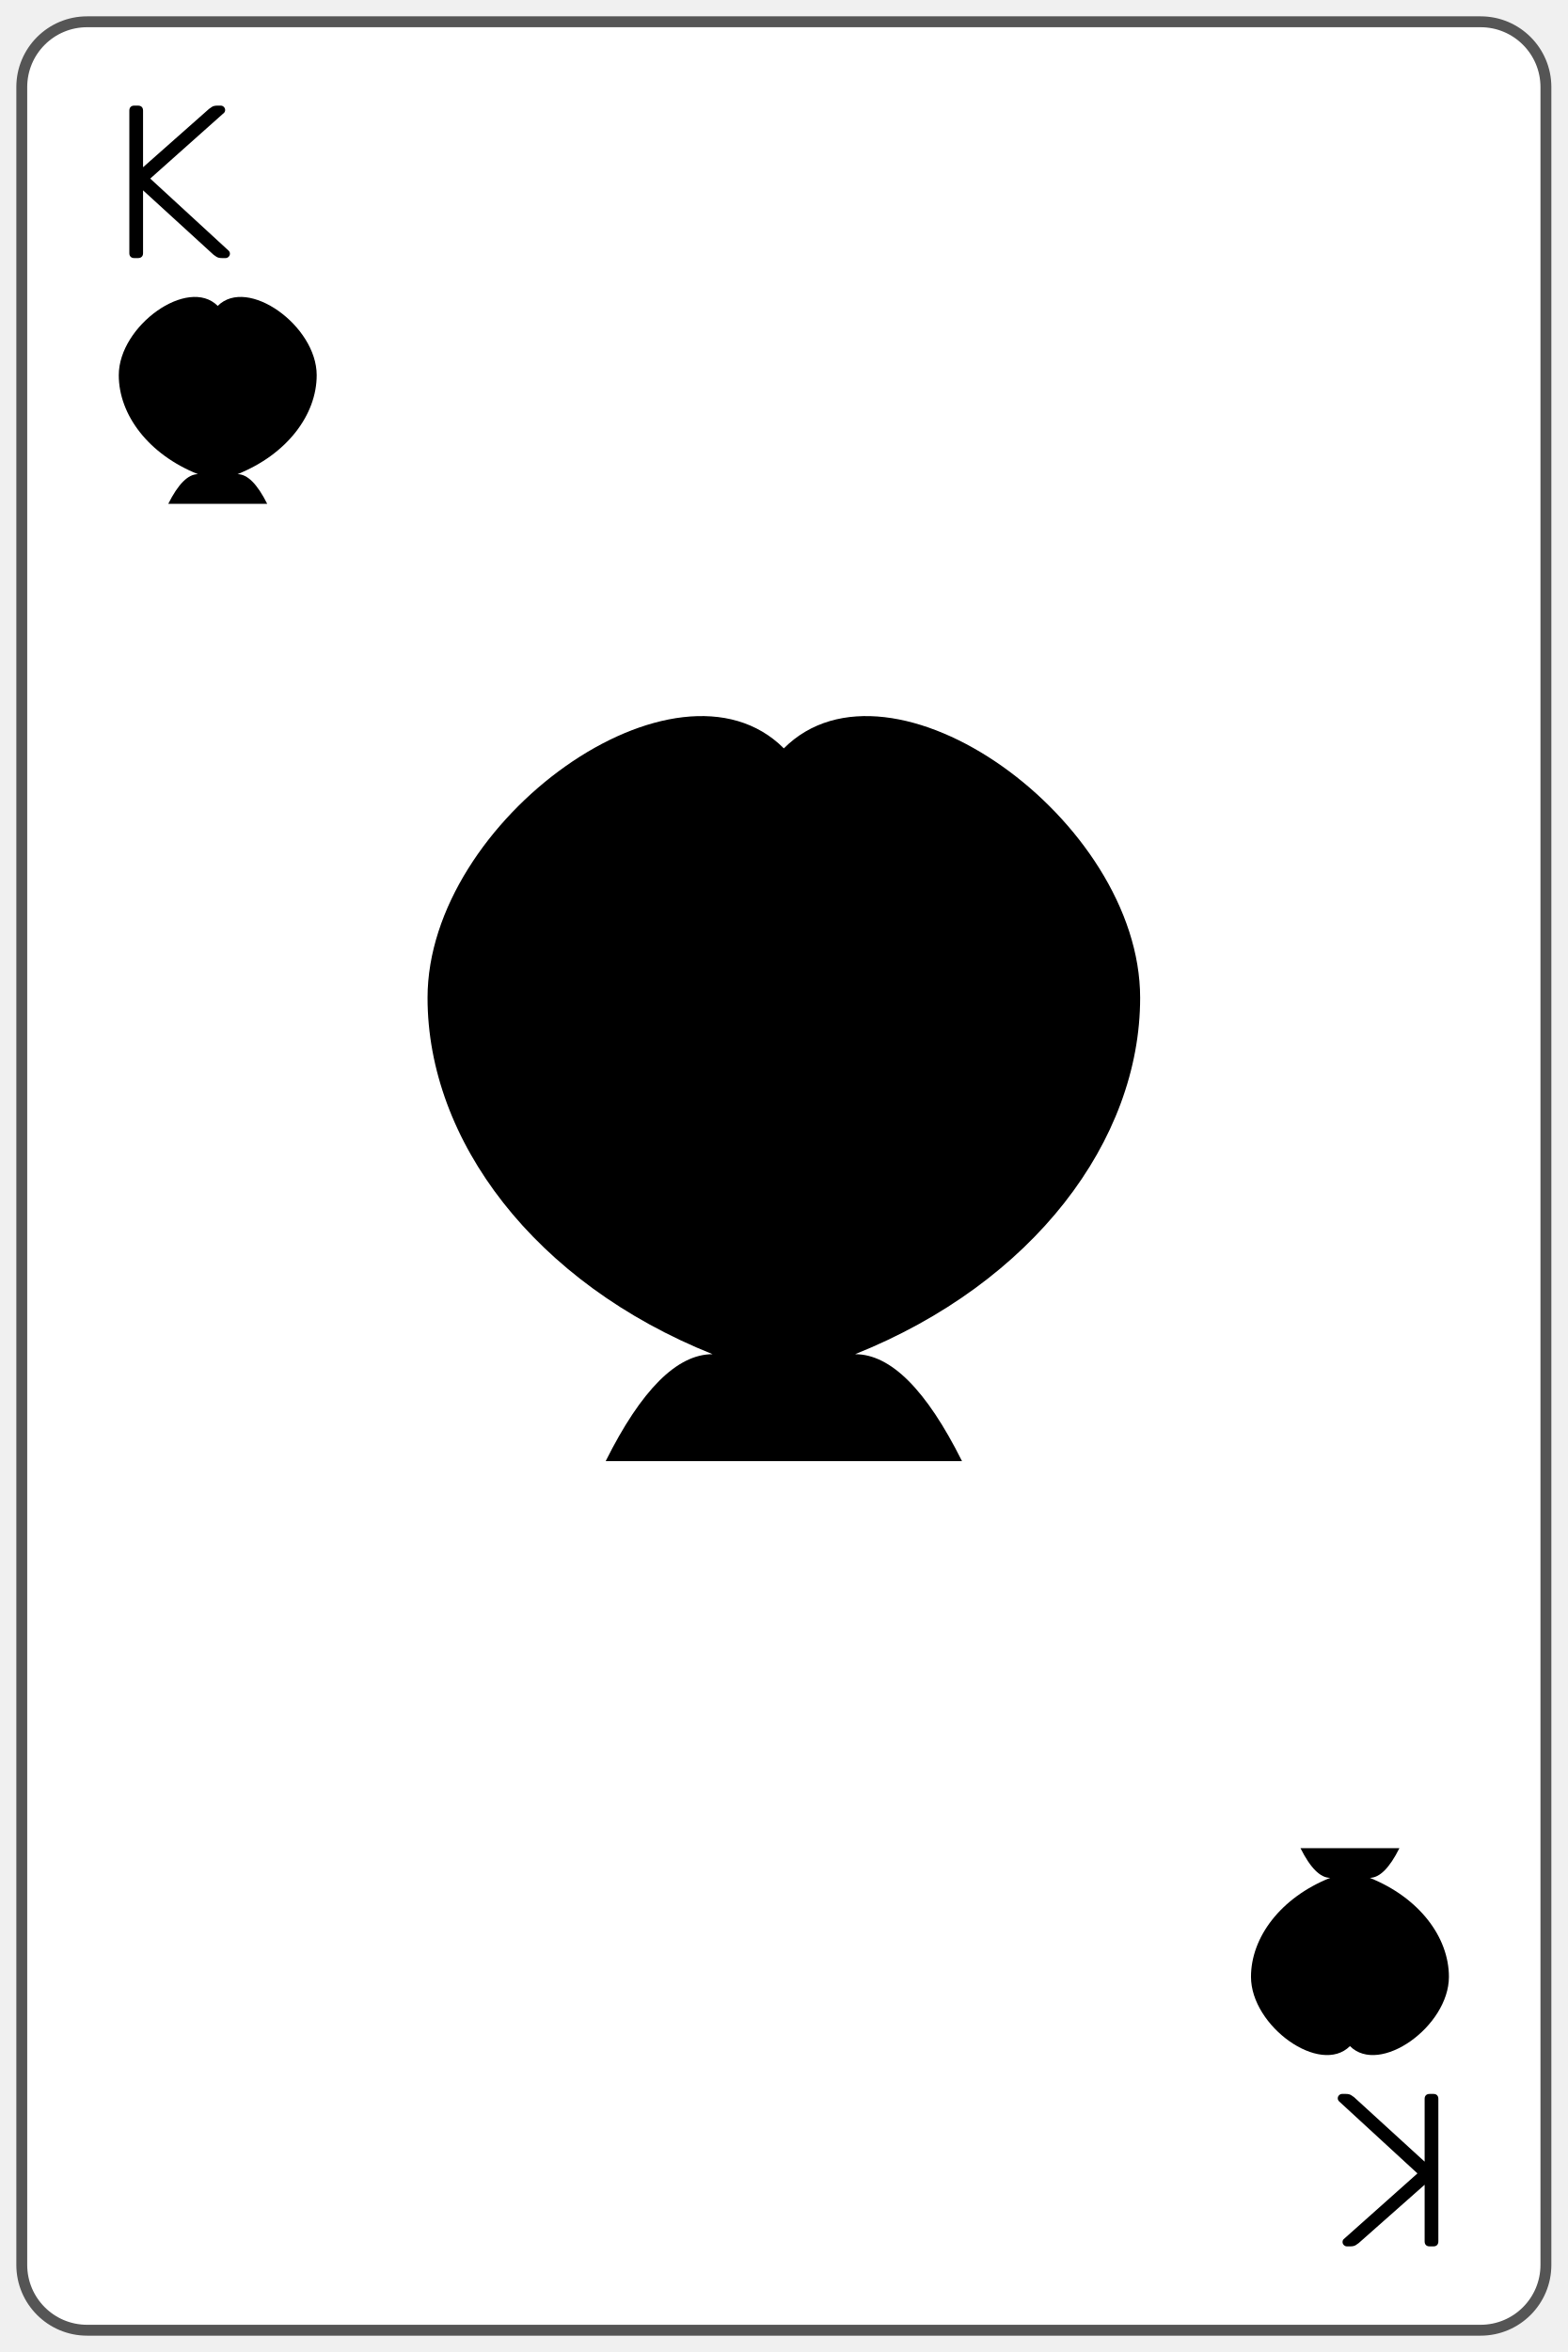
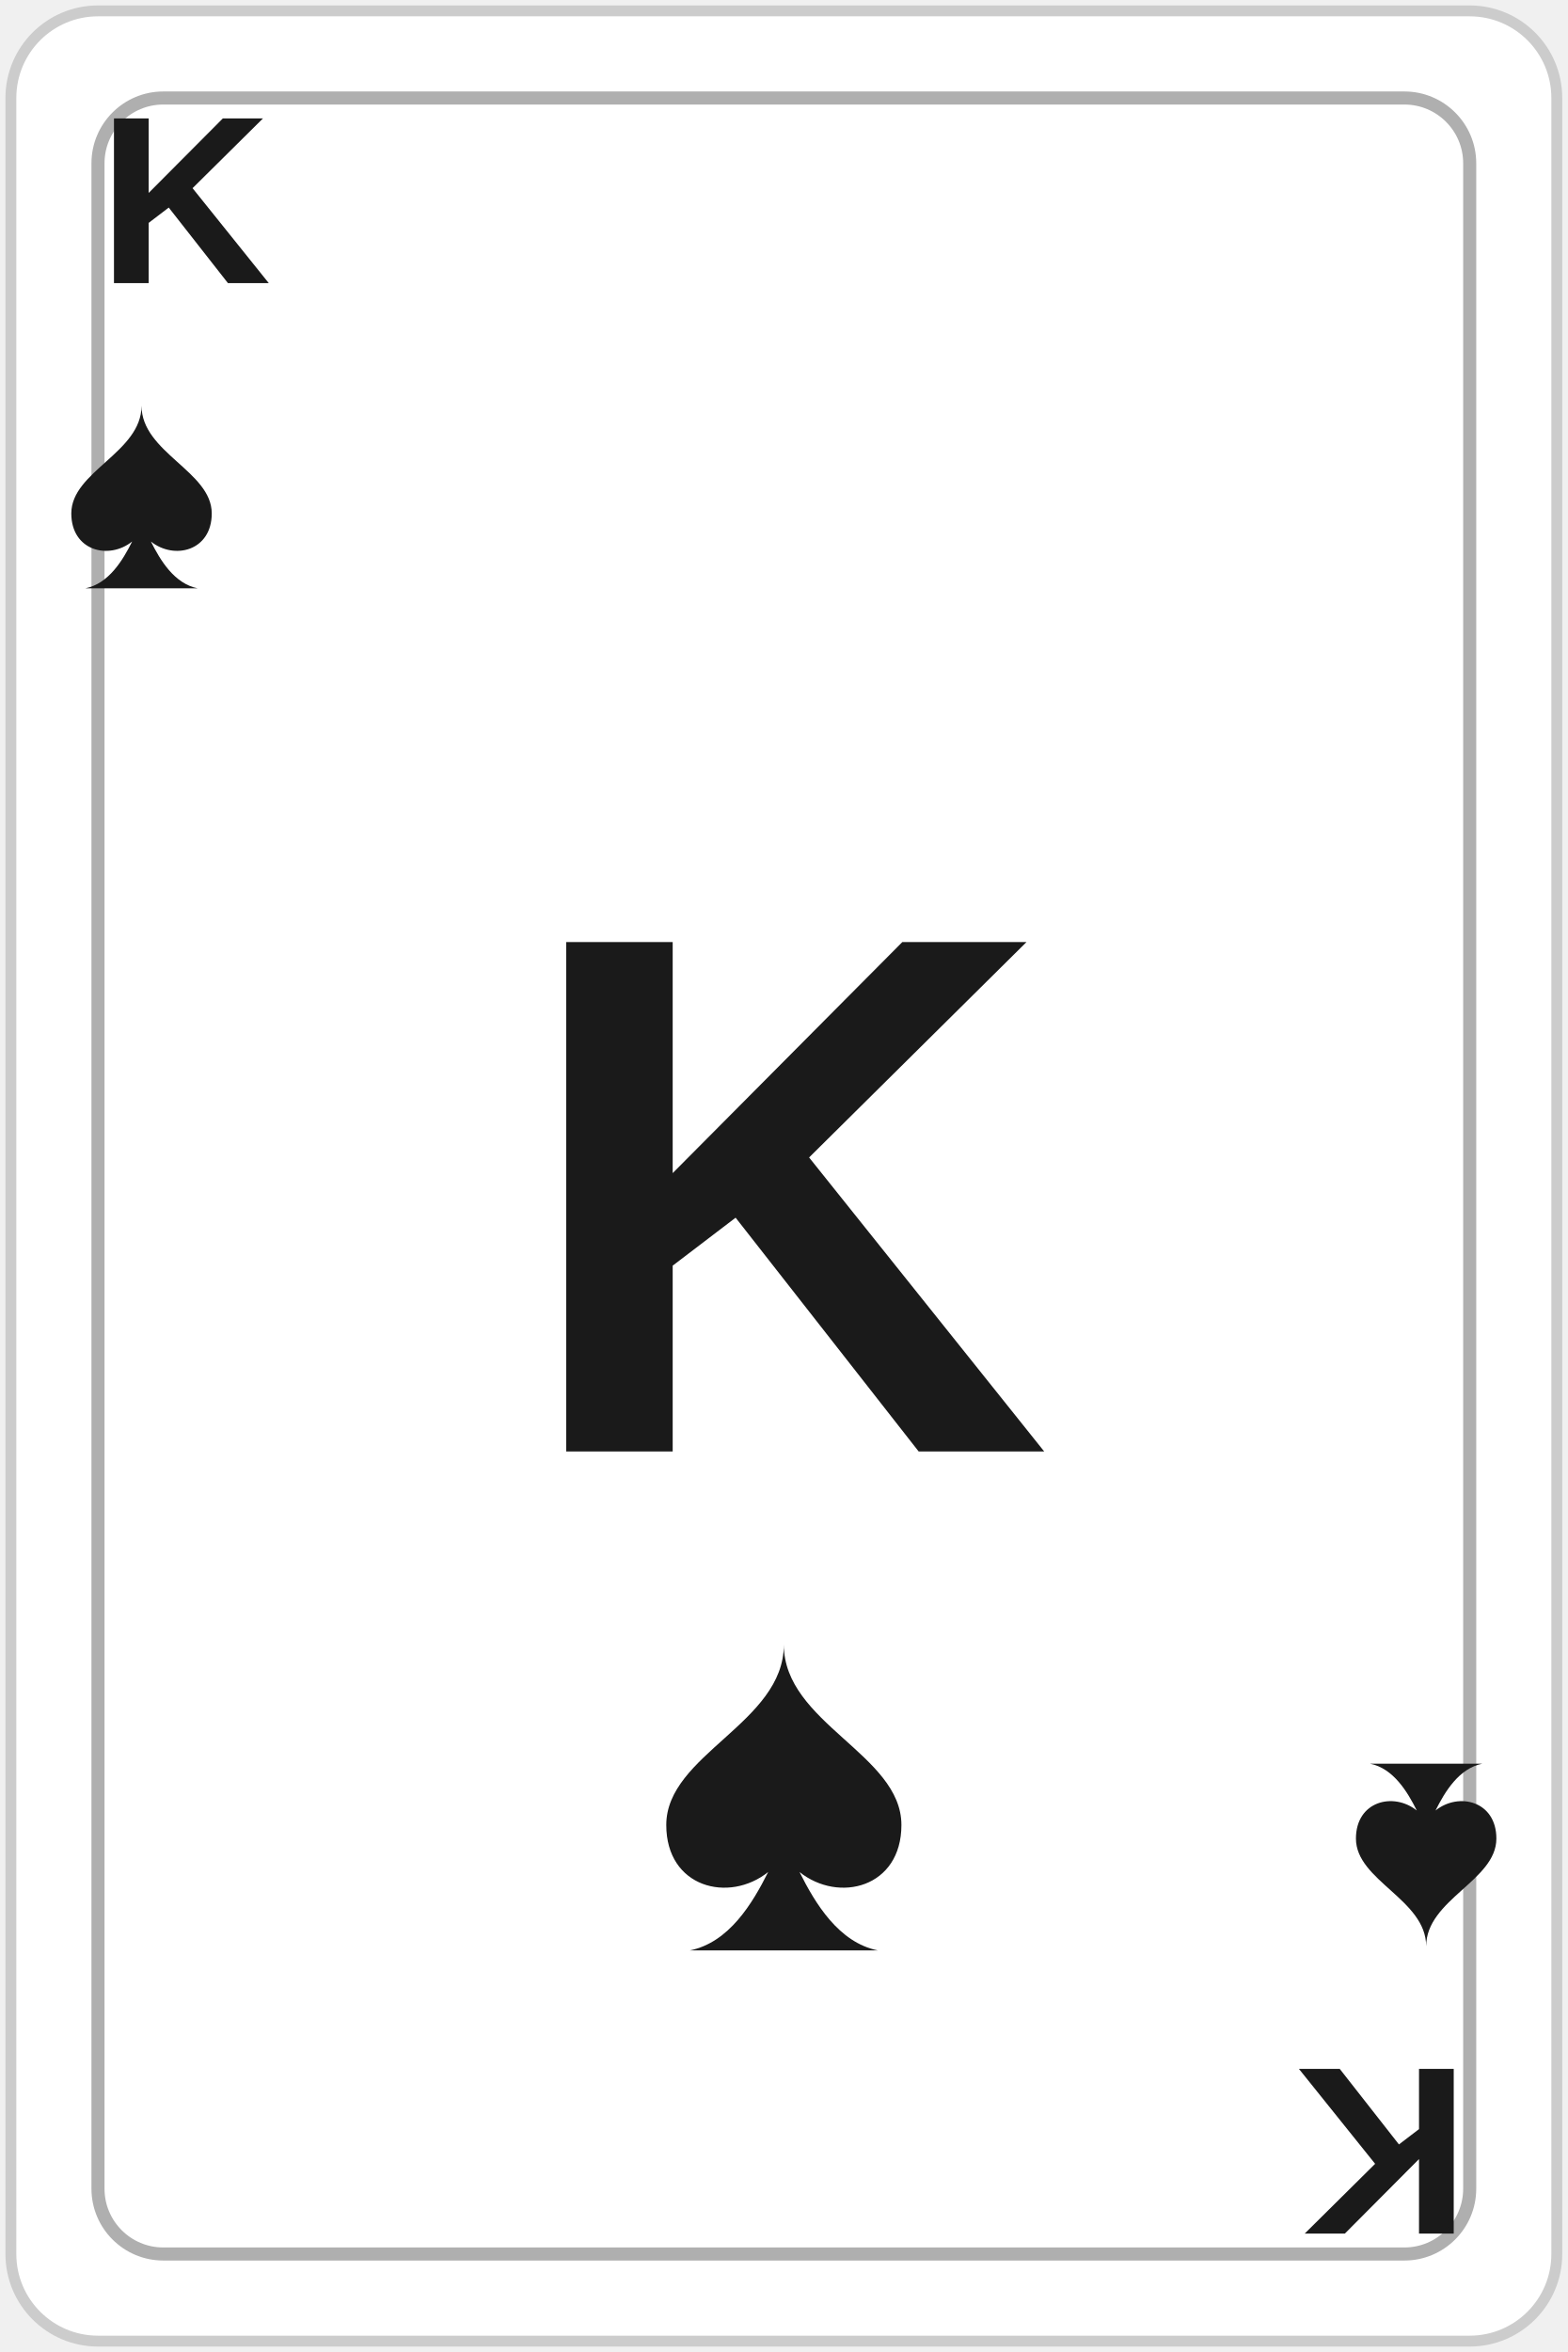
<svg xmlns="http://www.w3.org/2000/svg" viewBox="0 0 72 108">
-   <rect fill="white" stroke="#555" stroke-width="0.5" x="1" y="1" width="70" height="106" rx="3" ry="3" />
-   <path fill="#000000" transform="translate(5.000,2.500)" d="M1.16 9.35Q1.06 9.35 1.0 9.29Q0.94 9.23 0.94 9.13V2.58Q0.94 2.47 1.0 2.41Q1.06 2.35 1.16 2.35H1.34Q1.45 2.35 1.51 2.41Q1.57 2.47 1.57 2.58V5.18L4.6 2.5Q4.64 2.47 4.73 2.41Q4.82 2.35 4.98 2.35H5.14Q5.22 2.35 5.28 2.41Q5.34 2.47 5.34 2.55Q5.34 2.63 5.29 2.68L1.9 5.7L5.5 9.01Q5.56 9.07 5.56 9.15Q5.56 9.23 5.5 9.29Q5.44 9.35 5.36 9.35H5.19Q5.03 9.35 4.94 9.29Q4.85 9.23 4.81 9.2L1.57 6.24V9.13Q1.57 9.23 1.51 9.29Q1.45 9.35 1.34 9.35Z" />
-   <path fill="#000000" transform="translate(10.000,19.500) scale(0.4545)" d="M0,-12 C3,-15 10,-10 10,-5 C10,-1 7,3 2,5 C3,5 4,6 5,8 L-5,8 C-4,6 -3,5 -2,5 C-7,3 -10,-1 -10,-5 C-10,-10 -3,-15 0,-12 Z" />
-   <path fill="#000000" transform="translate(36.000,54.000) scale(1.6364)" d="M0,-12 C3,-15 10,-10 10,-5 C10,-1 7,3 2,5 C3,5 4,6 5,8 L-5,8 C-4,6 -3,5 -2,5 C-7,3 -10,-1 -10,-5 C-10,-10 -3,-15 0,-12 Z" />
+   <rect fill="white" stroke="#cccccc" stroke-width="0.5" x="0.5" y="0.5" width="71" height="107" rx="4" />
+   <text x="4.5" y="13" font-family="Arial,Helvetica,sans-serif" font-size="11" font-weight="bold" fill="#1A1A1A">K</text>
+   <path fill="#1A1A1A" d="M 0,-9 C 0,-4 -7.5,-2 -7.5,2.5 C -7.5,6.5 -3.5,7.5 -1,5.5 C -2,7.5 -3.5,10 -6,10.5 L 6,10.5 C 3.5,10 2,7.5 1,5.5 C 3.5,7.5 7.5,6.5 7.5,2.5 C 7.5,-2 0,-4 0,-9 Z" transform="translate(6.5,22.5) scale(0.43)" />
  <g transform="translate(72,108) rotate(180)">
-     <path fill="#000000" transform="translate(5.000,2.500)" d="M1.16 9.35Q1.06 9.35 1.0 9.29Q0.94 9.23 0.94 9.13V2.58Q0.94 2.47 1.0 2.41Q1.06 2.35 1.16 2.35H1.34Q1.45 2.35 1.51 2.41Q1.57 2.47 1.57 2.58V5.18L4.6 2.5Q4.64 2.47 4.73 2.41Q4.82 2.35 4.98 2.35H5.14Q5.22 2.35 5.28 2.41Q5.34 2.47 5.34 2.55Q5.34 2.63 5.29 2.68L1.9 5.7L5.5 9.01Q5.56 9.07 5.56 9.15Q5.56 9.23 5.5 9.29Q5.44 9.35 5.36 9.35H5.19Q5.03 9.35 4.94 9.29Q4.85 9.23 4.81 9.2L1.57 6.24V9.13Q1.57 9.23 1.51 9.29Q1.45 9.35 1.34 9.35Z" />
-     <path fill="#000000" transform="translate(10.000,19.500) scale(0.4545)" d="M0,-12 C3,-15 10,-10 10,-5 C10,-1 7,3 2,5 C3,5 4,6 5,8 L-5,8 C-4,6 -3,5 -2,5 C-7,3 -10,-1 -10,-5 C-10,-10 -3,-15 0,-12 Z" />
+     <text x="4.5" y="13" font-family="Arial,Helvetica,sans-serif" font-size="11" font-weight="bold" fill="#1A1A1A">K</text>
+     <path fill="#1A1A1A" d="M 0,-9 C 0,-4 -7.5,-2 -7.5,2.5 C -7.5,6.5 -3.5,7.5 -1,5.5 C -2,7.5 -3.5,10 -6,10.5 L 6,10.5 C 3.5,10 2,7.5 1,5.5 C 3.5,7.5 7.5,6.5 7.5,2.5 C 7.5,-2 0,-4 0,-9 Z" transform="translate(6.5,22.5) scale(0.43)" />
  </g>
+   <rect fill="none" stroke="#1A1A1A" stroke-width="0.6" x="4.5" y="4.5" width="63" height="99" rx="3" opacity="0.35" />
+   <text x="36" y="57" font-family="Arial,Helvetica,sans-serif" font-size="34" font-weight="bold" fill="#1A1A1A" text-anchor="middle" dominant-baseline="middle">K</text>
+   <path fill="#1A1A1A" d="M 0,-9 C 0,-4 -7.5,-2 -7.5,2.5 C -7.5,6.5 -3.5,7.5 -1,5.5 C -2,7.5 -3.5,10 -6,10.5 L 6,10.5 C 3.5,10 2,7.5 1,5.5 C 3.5,7.5 7.5,6.5 7.5,2.5 C 7.5,-2 0,-4 0,-9 Z" transform="translate(36,82) scale(0.72)" />
</svg>
